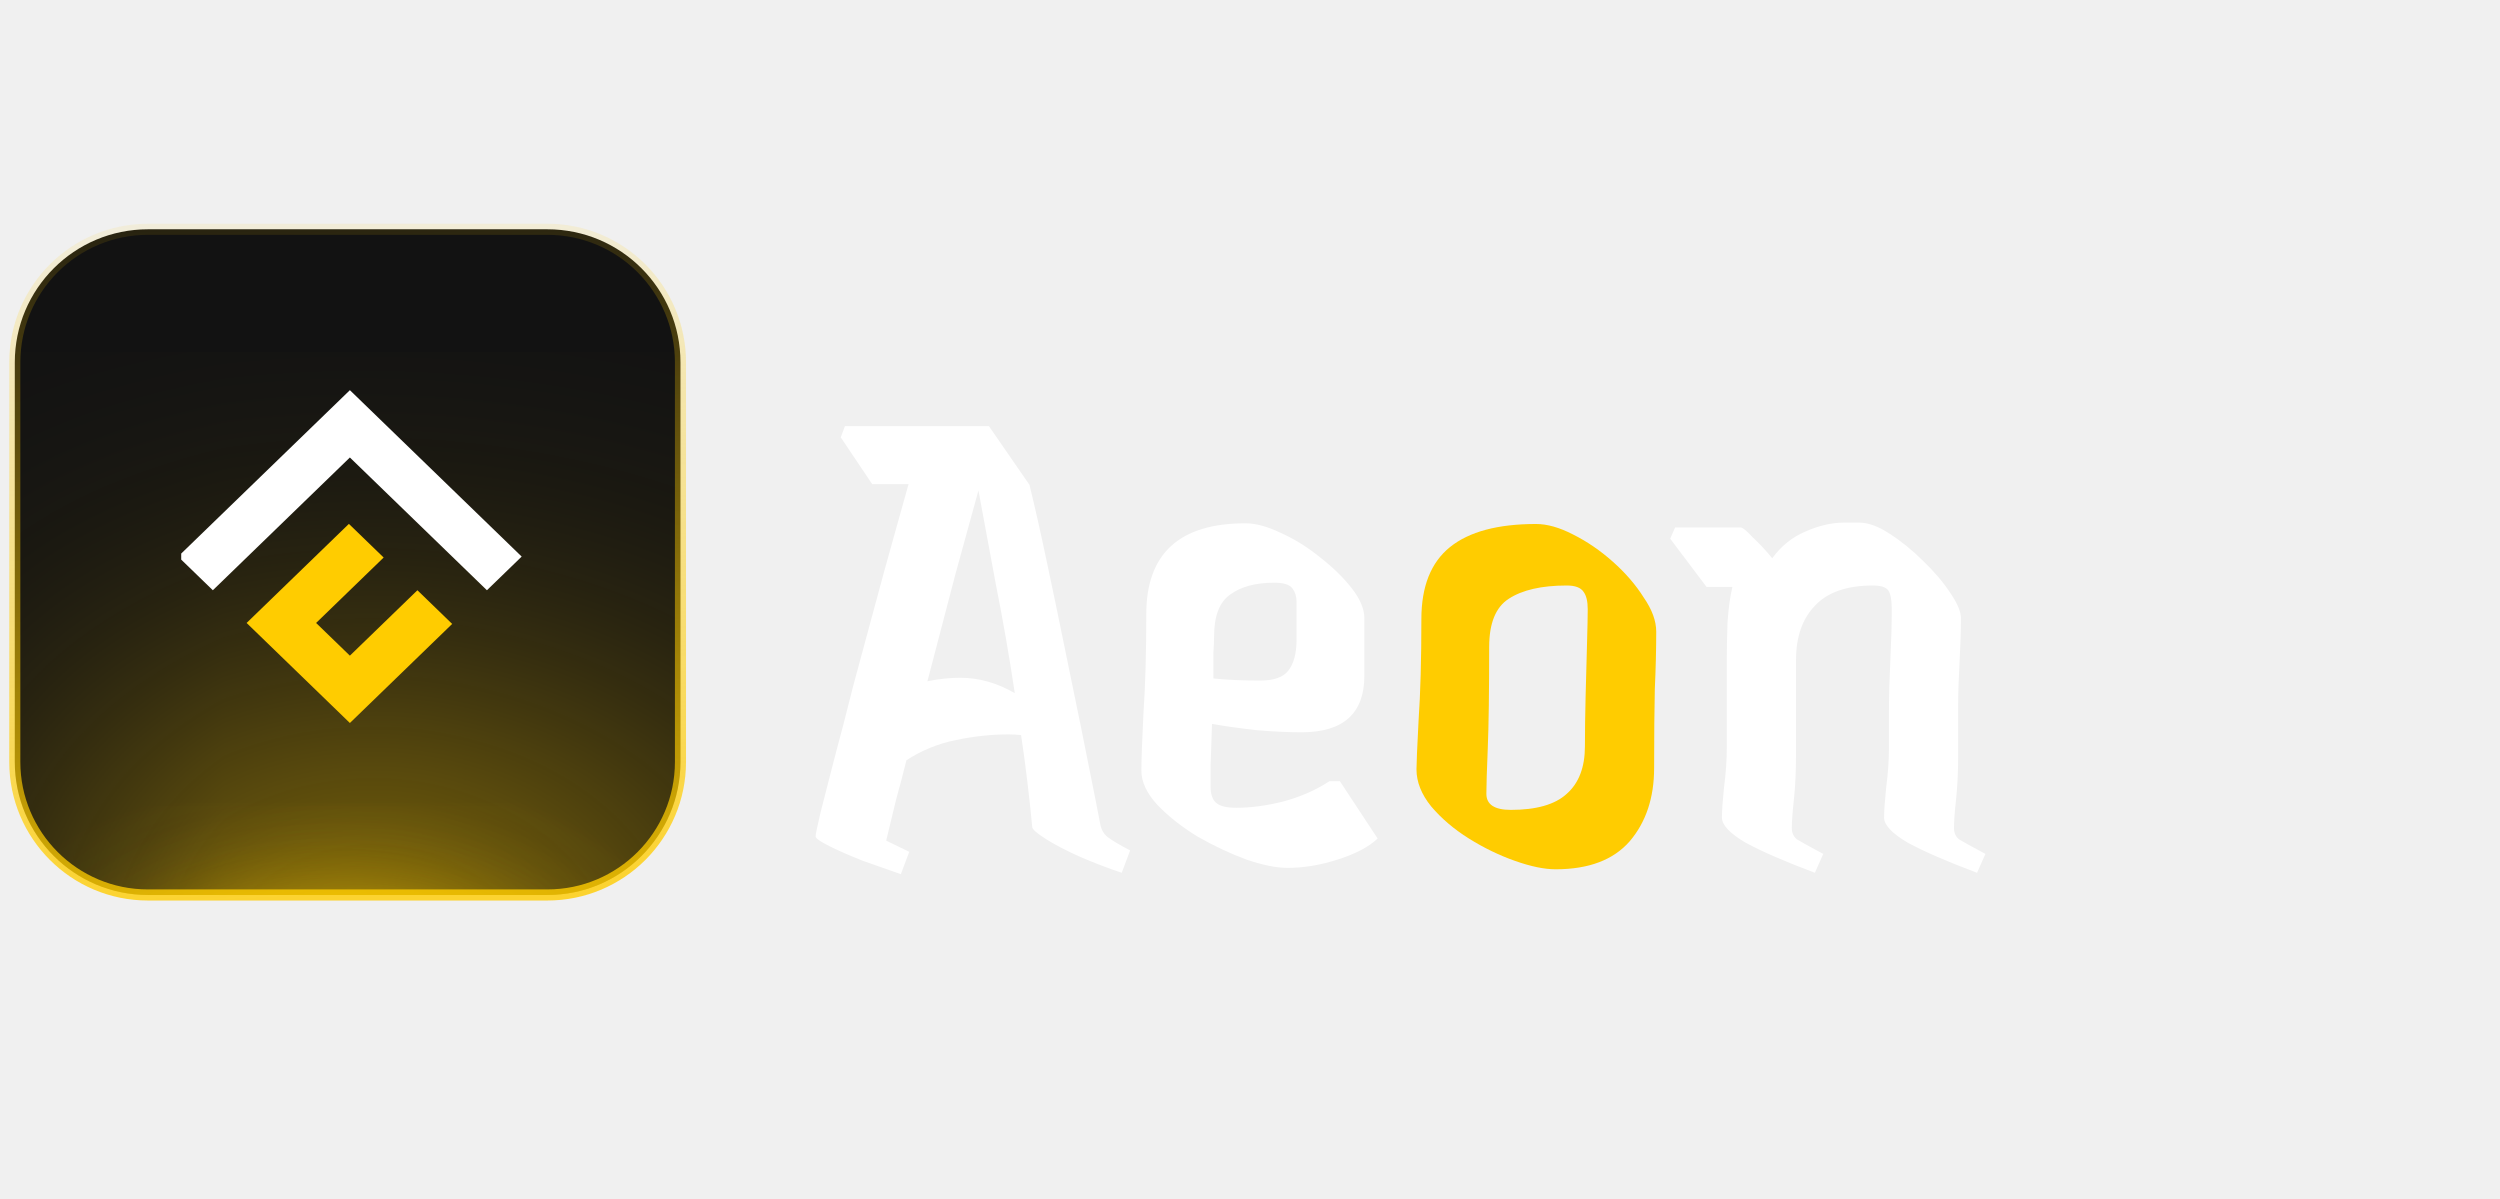
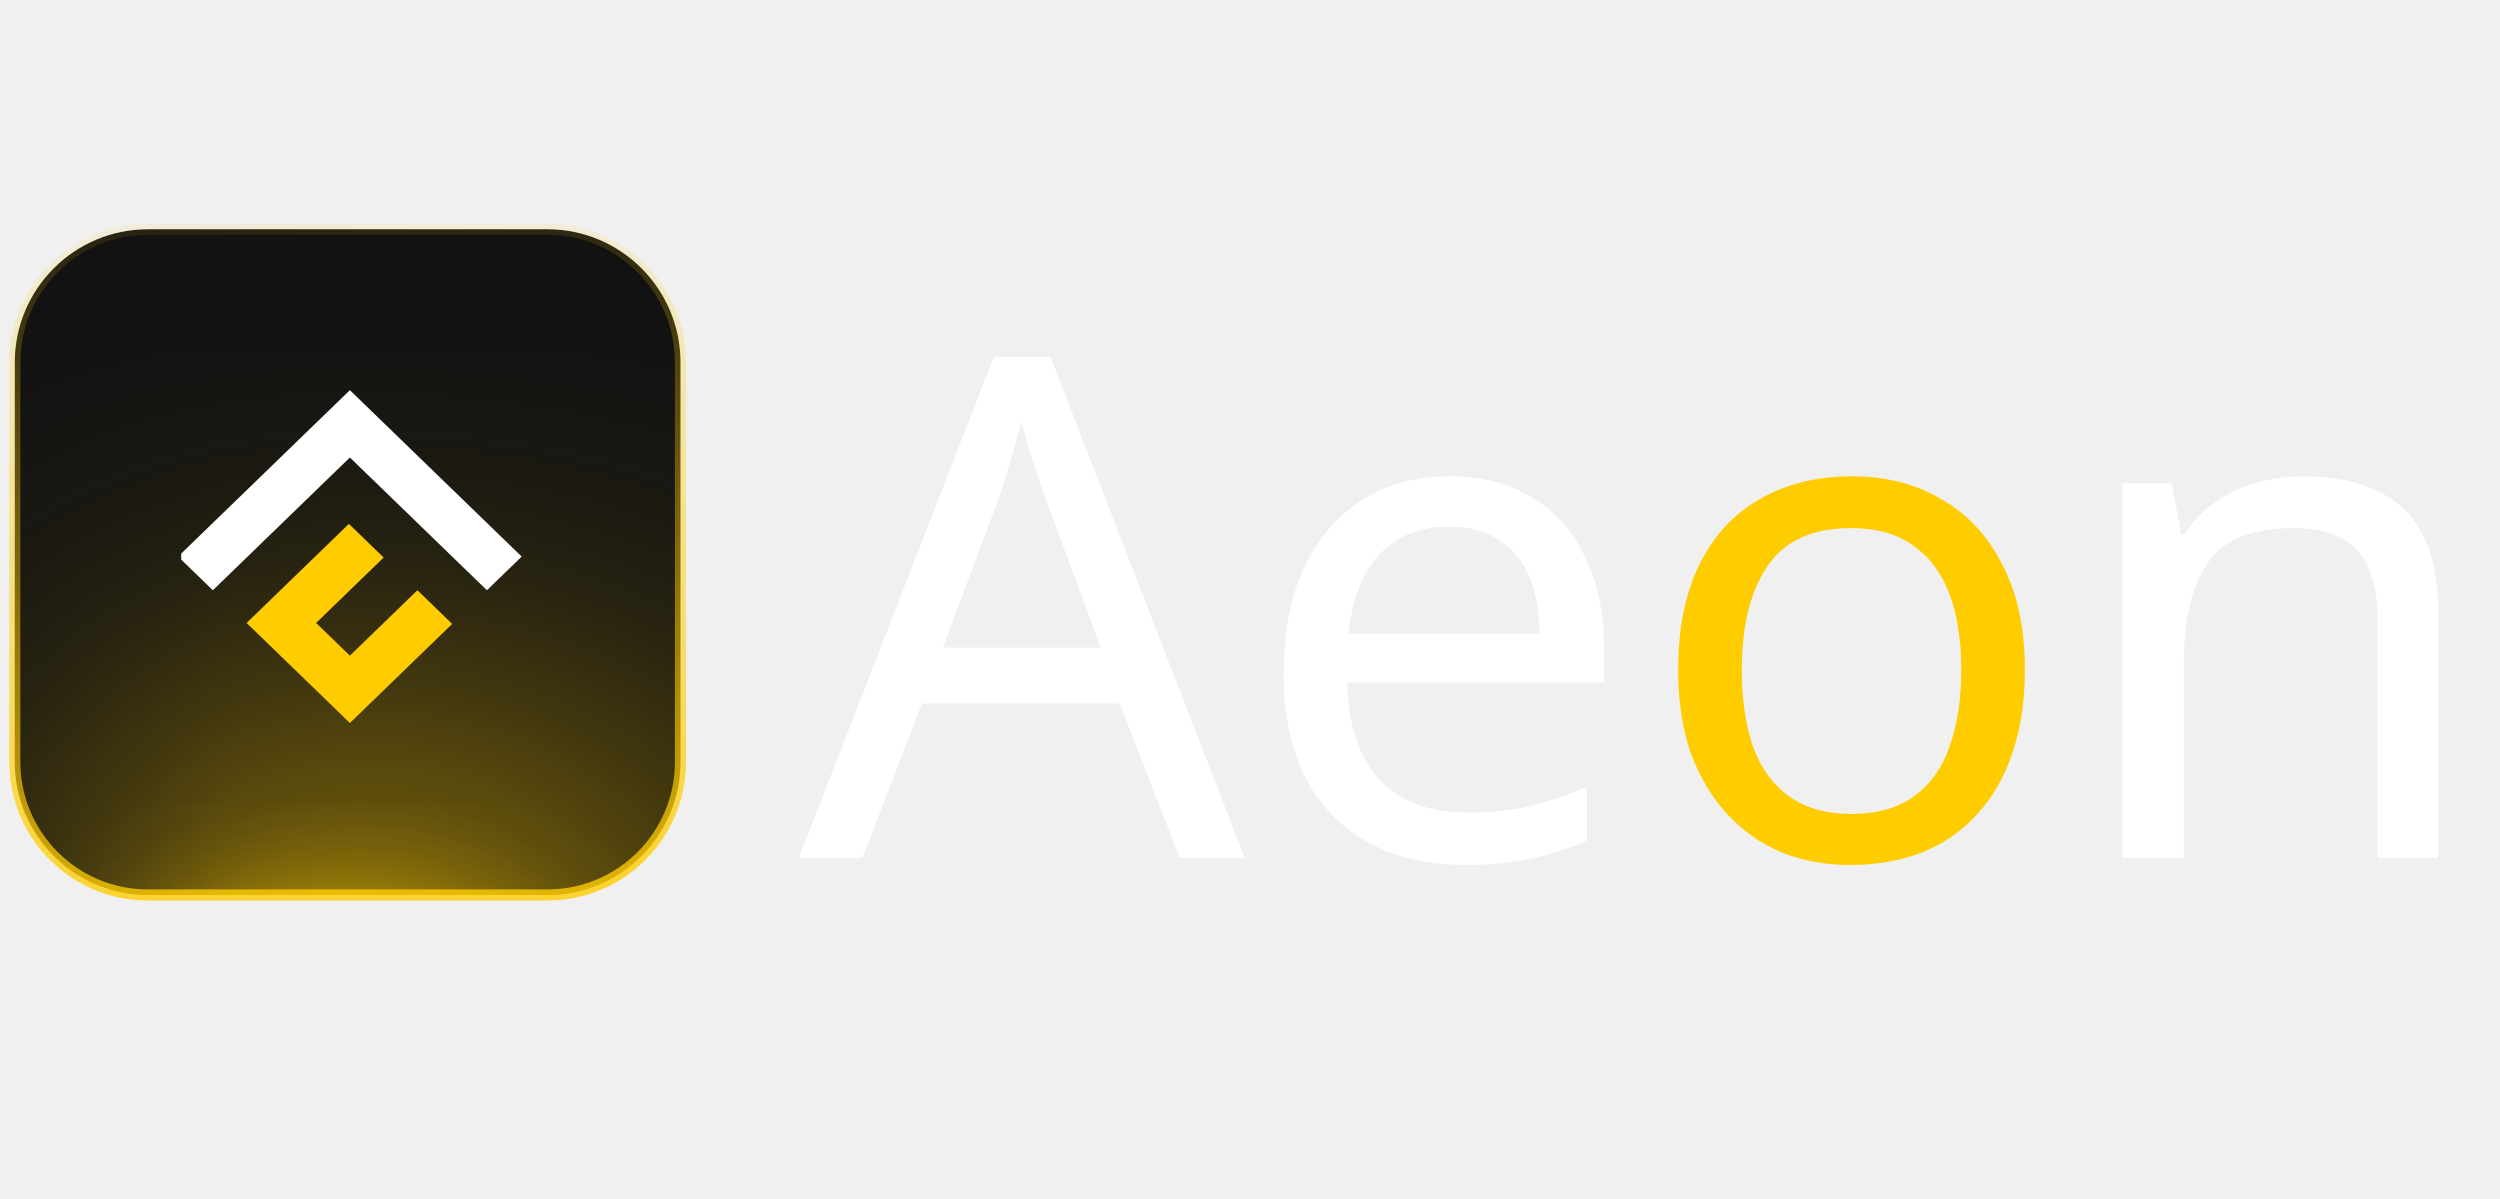
<svg xmlns="http://www.w3.org/2000/svg" width="169" height="81" viewBox="0 0 169 81" fill="none">
-   <g clip-path="url(#clip0_775_357)">
+   <g clip-path="url(#clip0_1161_734)">
    <rect x="1" y="15.5" width="45" height="45" rx="9" fill="#121212" />
-     <g filter="url(#filter0_f_775_357)">
+     <g filter="url(#filter0_f_1161_734)">
      <ellipse cx="23.5" cy="68.321" rx="27.429" ry="12.321" fill="#FFCC00" />
    </g>
-     <g filter="url(#filter1_f_775_357)">
+     <g filter="url(#filter1_f_1161_734)">
      <ellipse cx="23.5" cy="73.893" rx="13.071" ry="8.893" fill="#FFCC00" />
    </g>
-     <g style="mix-blend-mode:plus-lighter" filter="url(#filter2_f_775_357)">
+     <g style="mix-blend-mode:plus-lighter" filter="url(#filter2_f_1161_734)">
      <ellipse cx="22.215" cy="74" rx="14.357" ry="8.786" fill="#FFCC00" />
    </g>
-     <g clip-path="url(#clip1_775_357)">
+     <g clip-path="url(#clip1_1161_734)">
      <path d="M50.193 46.236H47.212L45.05 41.303H37.609L38.774 38.644H43.884L39.2 27.953H42.181L43.346 30.611L45.575 35.697L46.866 38.644L48.031 41.303L50.193 46.236Z" fill="white" />
      <path d="M57.609 27.953V30.611H46.328L45.164 27.953H57.609Z" fill="white" />
      <path d="M57.609 35.697V38.355H49.722L48.557 35.697H57.609Z" fill="white" />
      <path d="M57.609 43.578V46.236H53.175L52.01 43.578H57.609Z" fill="white" />
      <path d="M81.039 27.816V46.236H78.289L70.26 33.155V46.236H58.982V43.578H67.515V30.611H58.982V27.953H70.26L78.294 41.043V27.816H81.039Z" fill="white" />
      <path d="M30.567 42.177L23.652 48.875L16.671 42.112L23.585 35.414L25.935 37.689L21.369 42.112L23.652 44.323L28.217 39.901L30.567 42.177Z" fill="#FFCC00" />
      <path d="M35.265 37.625L32.916 39.901L23.652 30.926L14.388 39.901L12.039 37.625L23.652 26.375L35.265 37.625Z" fill="white" />
    </g>
  </g>
-   <rect x="1" y="15.5" width="45" height="45" rx="9" stroke="url(#paint0_linear_775_357)" stroke-width="0.75" />
-   <path d="M60.898 59.094C60.111 58.811 59.261 58.512 58.347 58.197C57.465 57.85 56.709 57.52 56.079 57.205C55.449 56.889 55.134 56.669 55.134 56.543C55.134 56.417 55.244 55.882 55.465 54.937C55.717 53.96 56.032 52.731 56.41 51.251C56.819 49.739 57.245 48.101 57.685 46.337C58.158 44.573 58.63 42.825 59.103 41.092C59.575 39.328 60.017 37.722 60.426 36.273C60.836 34.792 61.166 33.611 61.418 32.729H58.961L56.835 29.563L57.118 28.807H66.852L69.593 32.776C69.971 34.32 70.364 36.068 70.774 38.021C71.183 39.943 71.593 41.911 72.002 43.927C72.412 45.912 72.79 47.755 73.136 49.456C73.483 51.157 73.766 52.574 73.987 53.708C74.207 54.842 74.333 55.488 74.365 55.645C74.428 56.055 74.601 56.37 74.885 56.59C75.168 56.811 75.672 57.11 76.397 57.488L75.829 59C74.885 58.685 73.939 58.323 72.995 57.913C72.081 57.504 71.325 57.11 70.727 56.732C70.128 56.354 69.813 56.086 69.781 55.929C69.687 54.921 69.577 53.897 69.451 52.858C69.325 51.786 69.183 50.731 69.025 49.692C68.742 49.66 68.459 49.645 68.175 49.645C67.041 49.645 65.86 49.77 64.631 50.023C63.403 50.275 62.285 50.731 61.276 51.393C61.056 52.275 60.82 53.172 60.568 54.086C60.347 54.999 60.127 55.913 59.906 56.827L61.465 57.583L60.898 59.094ZM64.915 45.817C66.175 45.817 67.403 46.164 68.6 46.857C68.222 44.337 67.797 41.895 67.325 39.533C66.883 37.139 66.49 35.013 66.143 33.154C65.702 34.761 65.183 36.651 64.584 38.824C64.017 40.998 63.387 43.407 62.694 46.053C63.45 45.896 64.19 45.817 64.915 45.817ZM87.034 58.669C86.278 58.669 85.348 58.48 84.246 58.102C83.143 57.693 82.041 57.173 80.938 56.543C79.867 55.882 78.97 55.173 78.245 54.417C77.521 53.629 77.158 52.858 77.158 52.102C77.158 51.346 77.206 50.038 77.3 48.18C77.426 46.321 77.489 44.1 77.489 41.517C77.489 37.422 79.726 35.375 84.199 35.375C84.892 35.375 85.695 35.596 86.608 36.036C87.522 36.446 88.404 36.997 89.254 37.69C90.105 38.352 90.814 39.045 91.381 39.769C91.948 40.494 92.231 41.171 92.231 41.801V45.675C92.231 48.227 90.814 49.503 87.979 49.503C87.097 49.503 86.089 49.456 84.955 49.361C83.821 49.235 82.813 49.093 81.931 48.936C81.899 49.975 81.868 50.92 81.836 51.771C81.836 52.59 81.836 53.062 81.836 53.188C81.836 53.692 81.962 54.054 82.214 54.275C82.466 54.495 82.923 54.606 83.584 54.606C84.561 54.606 85.616 54.464 86.75 54.181C87.916 53.865 88.955 53.409 89.869 52.81H90.577L93.129 56.685C92.53 57.252 91.633 57.724 90.436 58.102C89.27 58.48 88.136 58.669 87.034 58.669ZM82.072 43.029C82.072 43.282 82.057 43.66 82.025 44.163C82.025 44.667 82.025 45.234 82.025 45.864C82.939 45.959 83.994 46.006 85.191 46.006C86.104 46.006 86.734 45.786 87.081 45.345C87.459 44.872 87.648 44.163 87.648 43.218V40.667C87.648 40.321 87.553 40.021 87.364 39.769C87.175 39.517 86.766 39.391 86.136 39.391C84.876 39.391 83.884 39.659 83.159 40.194C82.435 40.699 82.072 41.644 82.072 43.029ZM122.686 59C120.67 58.244 119.111 57.567 118.008 56.968C116.937 56.338 116.402 55.771 116.402 55.267C116.402 54.826 116.449 54.149 116.543 53.236C116.669 52.291 116.732 51.377 116.732 50.495V44.447C116.732 43.817 116.748 43.029 116.78 42.084C116.843 41.139 116.953 40.336 117.11 39.675H115.362L112.905 36.414L113.236 35.658H117.677C117.803 35.658 118.071 35.879 118.481 36.32C118.922 36.73 119.363 37.202 119.804 37.737C120.402 36.919 121.142 36.32 122.024 35.942C122.938 35.532 123.82 35.328 124.67 35.328H125.663C126.293 35.328 126.986 35.58 127.742 36.084C128.529 36.588 129.285 37.202 130.01 37.926C130.766 38.651 131.38 39.376 131.852 40.1C132.325 40.793 132.561 41.36 132.561 41.801C132.561 42.589 132.53 43.565 132.467 44.73C132.404 45.896 132.372 46.841 132.372 47.566V51.015C132.372 52.149 132.325 53.157 132.23 54.039C132.136 54.889 132.089 55.535 132.089 55.976C132.089 56.291 132.199 56.543 132.419 56.732C132.671 56.889 133.27 57.22 134.215 57.724L133.648 59C131.632 58.244 130.073 57.567 128.97 56.968C127.899 56.338 127.364 55.771 127.364 55.267C127.364 54.826 127.411 54.149 127.505 53.236C127.631 52.291 127.694 51.377 127.694 50.495V48.038C127.694 47.03 127.726 45.88 127.789 44.589C127.852 43.297 127.883 42.163 127.883 41.187C127.883 40.557 127.805 40.132 127.647 39.911C127.49 39.691 127.143 39.58 126.608 39.58C124.844 39.58 123.536 40.037 122.686 40.95C121.835 41.833 121.41 43.061 121.41 44.636V51.015C121.41 52.149 121.363 53.157 121.268 54.039C121.174 54.889 121.127 55.535 121.127 55.976C121.127 56.291 121.237 56.543 121.457 56.732C121.709 56.889 122.308 57.22 123.253 57.724L122.686 59Z" fill="white" />
-   <path d="M105.157 58.764C104.401 58.764 103.487 58.575 102.416 58.197C101.345 57.819 100.306 57.315 99.298 56.685C98.29 56.055 97.439 55.33 96.746 54.511C96.085 53.692 95.754 52.858 95.754 52.007C95.754 51.629 95.801 50.526 95.896 48.7C96.022 46.873 96.085 44.589 96.085 41.848C96.085 39.643 96.73 38.021 98.022 36.981C99.313 35.942 101.251 35.422 103.834 35.422C104.59 35.422 105.424 35.658 106.338 36.131C107.283 36.603 108.181 37.218 109.031 37.974C109.882 38.73 110.575 39.533 111.11 40.383C111.677 41.203 111.961 41.974 111.961 42.699C111.961 43.896 111.929 45.187 111.866 46.573C111.835 47.959 111.819 49.739 111.819 51.913C111.819 53.928 111.268 55.582 110.165 56.874C109.063 58.134 107.393 58.764 105.157 58.764ZM102.133 54.748C103.865 54.748 105.125 54.385 105.913 53.661C106.732 52.936 107.141 51.865 107.141 50.448C107.141 49.44 107.157 48.306 107.188 47.046C107.22 45.754 107.251 44.573 107.283 43.502C107.314 42.4 107.33 41.628 107.33 41.187C107.33 40.651 107.236 40.258 107.047 40.005C106.858 39.722 106.48 39.58 105.913 39.58C104.212 39.58 102.904 39.88 101.991 40.478C101.109 41.045 100.668 42.132 100.668 43.738C100.668 46.762 100.636 49.046 100.573 50.59C100.51 52.102 100.479 53.125 100.479 53.661C100.479 54.385 101.03 54.748 102.133 54.748Z" fill="#FFCC00" />
+   <rect x="1" y="15.5" width="45" height="45" rx="9" stroke="url(#paint0_linear_1161_734)" stroke-width="0.75" />
+   <path d="M79.751 58L75.688 47.558H62.316L58.3 58H54L67.183 24.122H71.01L84.145 58H79.751ZM70.632 33.572C70.537 33.32 70.38 32.863 70.159 32.202C69.939 31.54 69.719 30.863 69.498 30.17C69.309 29.445 69.151 28.894 69.025 28.516C68.868 29.146 68.695 29.792 68.506 30.453C68.348 31.083 68.175 31.666 67.986 32.202C67.829 32.737 67.687 33.194 67.561 33.572L63.733 43.778H74.412L70.632 33.572ZM97.974 32.202C100.148 32.202 102.006 32.674 103.55 33.619C105.125 34.564 106.322 35.903 107.141 37.635C107.991 39.336 108.416 41.337 108.416 43.636V46.14H91.076C91.139 49.007 91.863 51.196 93.249 52.708C94.667 54.188 96.635 54.929 99.156 54.929C100.762 54.929 102.179 54.787 103.408 54.504C104.668 54.188 105.959 53.748 107.282 53.181V56.819C105.991 57.386 104.715 57.795 103.455 58.047C102.195 58.331 100.699 58.472 98.966 58.472C96.573 58.472 94.446 57.984 92.588 57.008C90.761 56.031 89.328 54.582 88.288 52.661C87.28 50.708 86.776 48.33 86.776 45.526C86.776 42.754 87.233 40.376 88.146 38.391C89.091 36.407 90.398 34.879 92.068 33.808C93.769 32.737 95.738 32.202 97.974 32.202ZM97.927 35.603C95.942 35.603 94.368 36.249 93.202 37.541C92.068 38.801 91.391 40.565 91.17 42.833H104.069C104.069 41.384 103.849 40.124 103.408 39.053C102.967 37.982 102.29 37.147 101.376 36.548C100.494 35.919 99.344 35.603 97.927 35.603ZM155.663 32.202C158.687 32.202 160.971 32.942 162.514 34.422C164.058 35.871 164.829 38.234 164.829 41.51V58H160.719V41.793C160.719 39.746 160.262 38.218 159.348 37.21C158.435 36.202 157.002 35.698 155.049 35.698C152.245 35.698 150.308 36.486 149.237 38.06C148.166 39.636 147.63 41.904 147.63 44.864V58H143.472V32.674H146.827L147.441 36.123H147.678C148.245 35.241 148.938 34.517 149.757 33.95C150.607 33.351 151.536 32.91 152.544 32.627C153.552 32.343 154.592 32.202 155.663 32.202Z" fill="white" />
+   <path d="M136.882 45.29C136.882 47.4 136.599 49.275 136.032 50.913C135.496 52.519 134.709 53.889 133.669 55.023C132.661 56.157 131.417 57.023 129.937 57.622C128.488 58.189 126.865 58.472 125.07 58.472C123.4 58.472 121.857 58.189 120.439 57.622C119.022 57.023 117.793 56.157 116.754 55.023C115.714 53.889 114.895 52.519 114.297 50.913C113.73 49.275 113.446 47.4 113.446 45.29C113.446 42.486 113.919 40.124 114.864 38.202C115.809 36.249 117.163 34.769 118.927 33.761C120.691 32.721 122.786 32.202 125.212 32.202C127.511 32.202 129.527 32.721 131.26 33.761C133.024 34.769 134.394 36.249 135.37 38.202C136.378 40.124 136.882 42.486 136.882 45.29ZM117.746 45.29C117.746 47.274 117.998 49.007 118.502 50.487C119.038 51.936 119.857 53.054 120.959 53.842C122.062 54.63 123.463 55.023 125.164 55.023C126.865 55.023 128.267 54.63 129.37 53.842C130.472 53.054 131.275 51.936 131.779 50.487C132.315 49.007 132.583 47.274 132.583 45.29C132.583 43.274 132.315 41.557 131.779 40.139C131.244 38.722 130.425 37.635 129.322 36.879C128.251 36.092 126.85 35.698 125.117 35.698C122.534 35.698 120.66 36.548 119.494 38.249C118.329 39.95 117.746 42.297 117.746 45.29Z" fill="#FFCC00" />
  <defs>
-     <filter id="filter0_f_775_357" x="-36.071" y="23.857" width="119.143" height="88.929" filterUnits="userSpaceOnUse" color-interpolation-filters="sRGB">
+     <filter id="filter0_f_1161_734" x="-36.071" y="23.857" width="119.143" height="88.929" filterUnits="userSpaceOnUse" color-interpolation-filters="sRGB">
      <feFlood flood-opacity="0" result="BackgroundImageFix" />
      <feBlend mode="normal" in="SourceGraphic" in2="BackgroundImageFix" result="shape" />
-       <feGaussianBlur stdDeviation="16.071" result="effect1_foregroundBlur_775_357" />
+       <feGaussianBlur stdDeviation="16.071" result="effect1_foregroundBlur_1161_734" />
    </filter>
-     <filter id="filter1_f_775_357" x="-0.286" y="54.286" width="47.571" height="39.214" filterUnits="userSpaceOnUse" color-interpolation-filters="sRGB">
+     <filter id="filter1_f_1161_734" x="-0.286" y="54.286" width="47.571" height="39.214" filterUnits="userSpaceOnUse" color-interpolation-filters="sRGB">
      <feFlood flood-opacity="0" result="BackgroundImageFix" />
      <feBlend mode="normal" in="SourceGraphic" in2="BackgroundImageFix" result="shape" />
-       <feGaussianBlur stdDeviation="5.357" result="effect1_foregroundBlur_775_357" />
+       <feGaussianBlur stdDeviation="5.357" result="effect1_foregroundBlur_1161_734" />
    </filter>
-     <filter id="filter2_f_775_357" x="-2.857" y="54.5" width="50.143" height="39" filterUnits="userSpaceOnUse" color-interpolation-filters="sRGB">
+     <filter id="filter2_f_1161_734" x="-2.857" y="54.5" width="50.143" height="39" filterUnits="userSpaceOnUse" color-interpolation-filters="sRGB">
      <feFlood flood-opacity="0" result="BackgroundImageFix" />
      <feBlend mode="normal" in="SourceGraphic" in2="BackgroundImageFix" result="shape" />
-       <feGaussianBlur stdDeviation="5.357" result="effect1_foregroundBlur_775_357" />
+       <feGaussianBlur stdDeviation="5.357" result="effect1_foregroundBlur_1161_734" />
    </filter>
-     <linearGradient id="paint0_linear_775_357" x1="23.332" y1="8.888" x2="25.783" y2="60.391" gradientUnits="userSpaceOnUse">
+     <linearGradient id="paint0_linear_1161_734" x1="23.332" y1="8.888" x2="25.783" y2="60.391" gradientUnits="userSpaceOnUse">
      <stop stop-color="#FFCC00" stop-opacity="0" />
      <stop offset="1" stop-color="#FFCC00" stop-opacity="0.8" />
    </linearGradient>
-     <clipPath id="clip0_775_357">
+     <clipPath id="clip0_1161_734">
      <rect x="1" y="15.5" width="45" height="45" rx="9" fill="white" />
    </clipPath>
-     <clipPath id="clip1_775_357">
+     <clipPath id="clip1_1161_734">
      <rect width="23.25" height="26.25" fill="white" transform="translate(12.25 24.5)" />
    </clipPath>
  </defs>
</svg>
